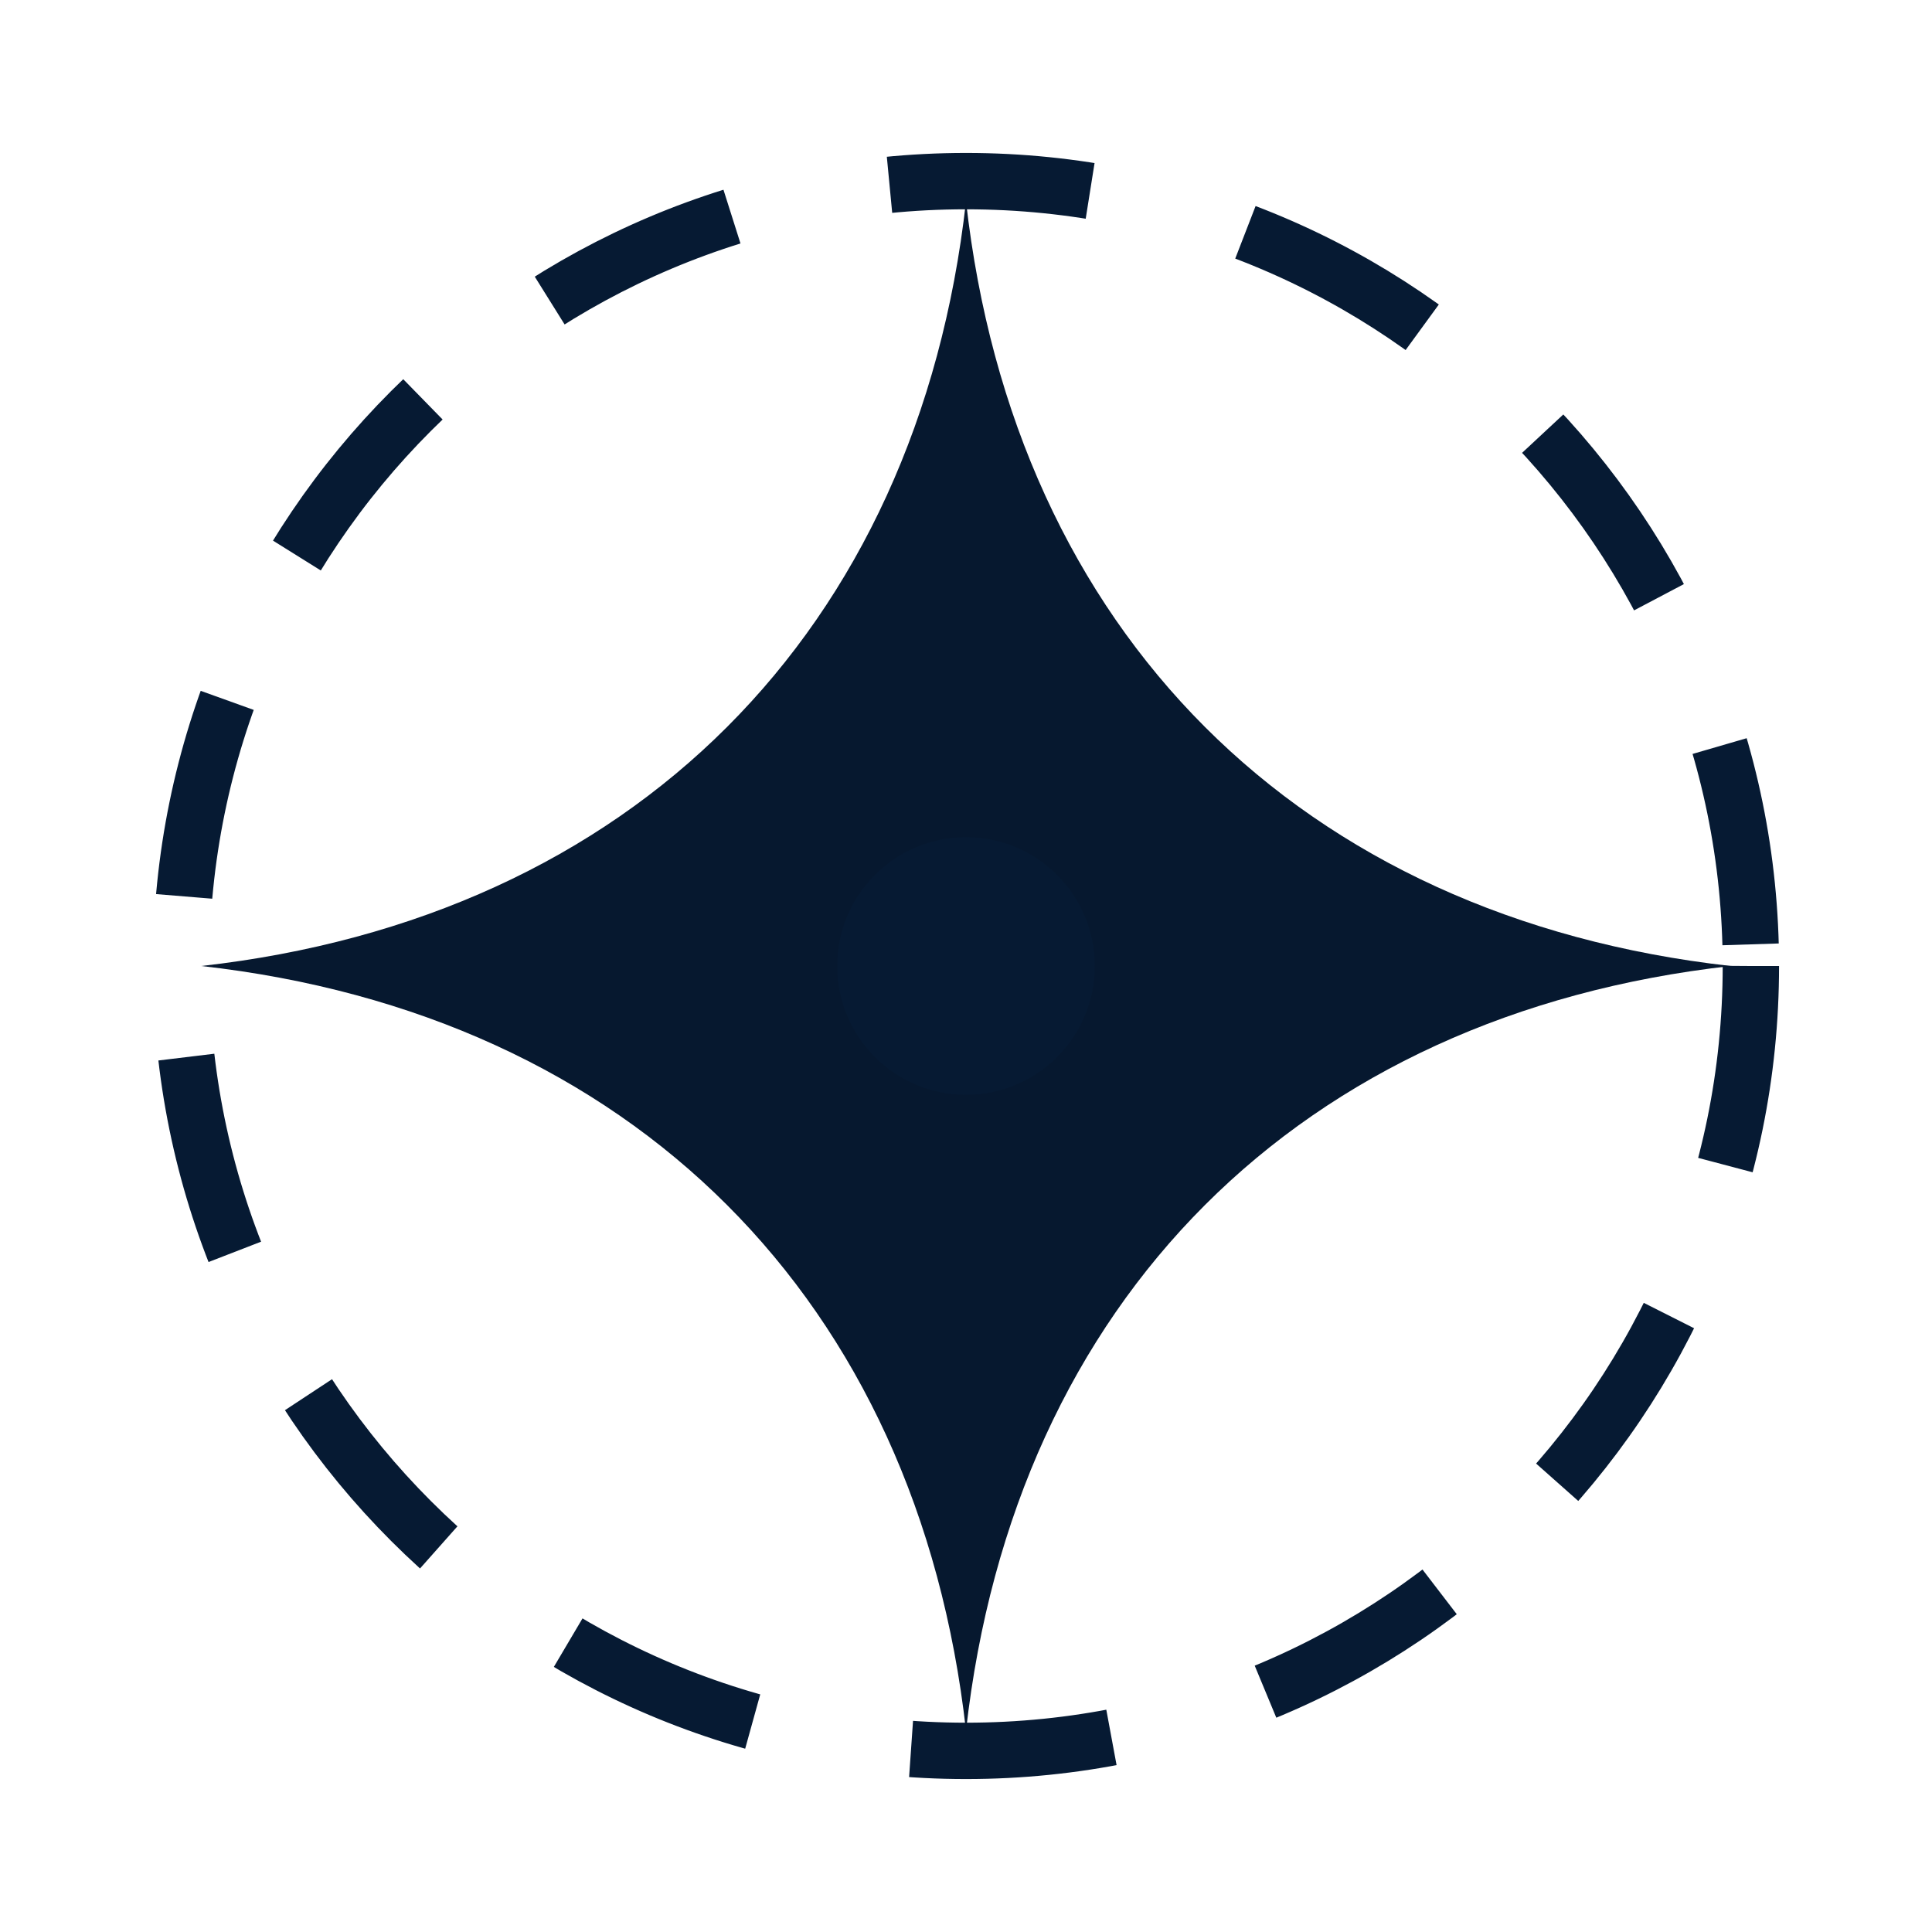
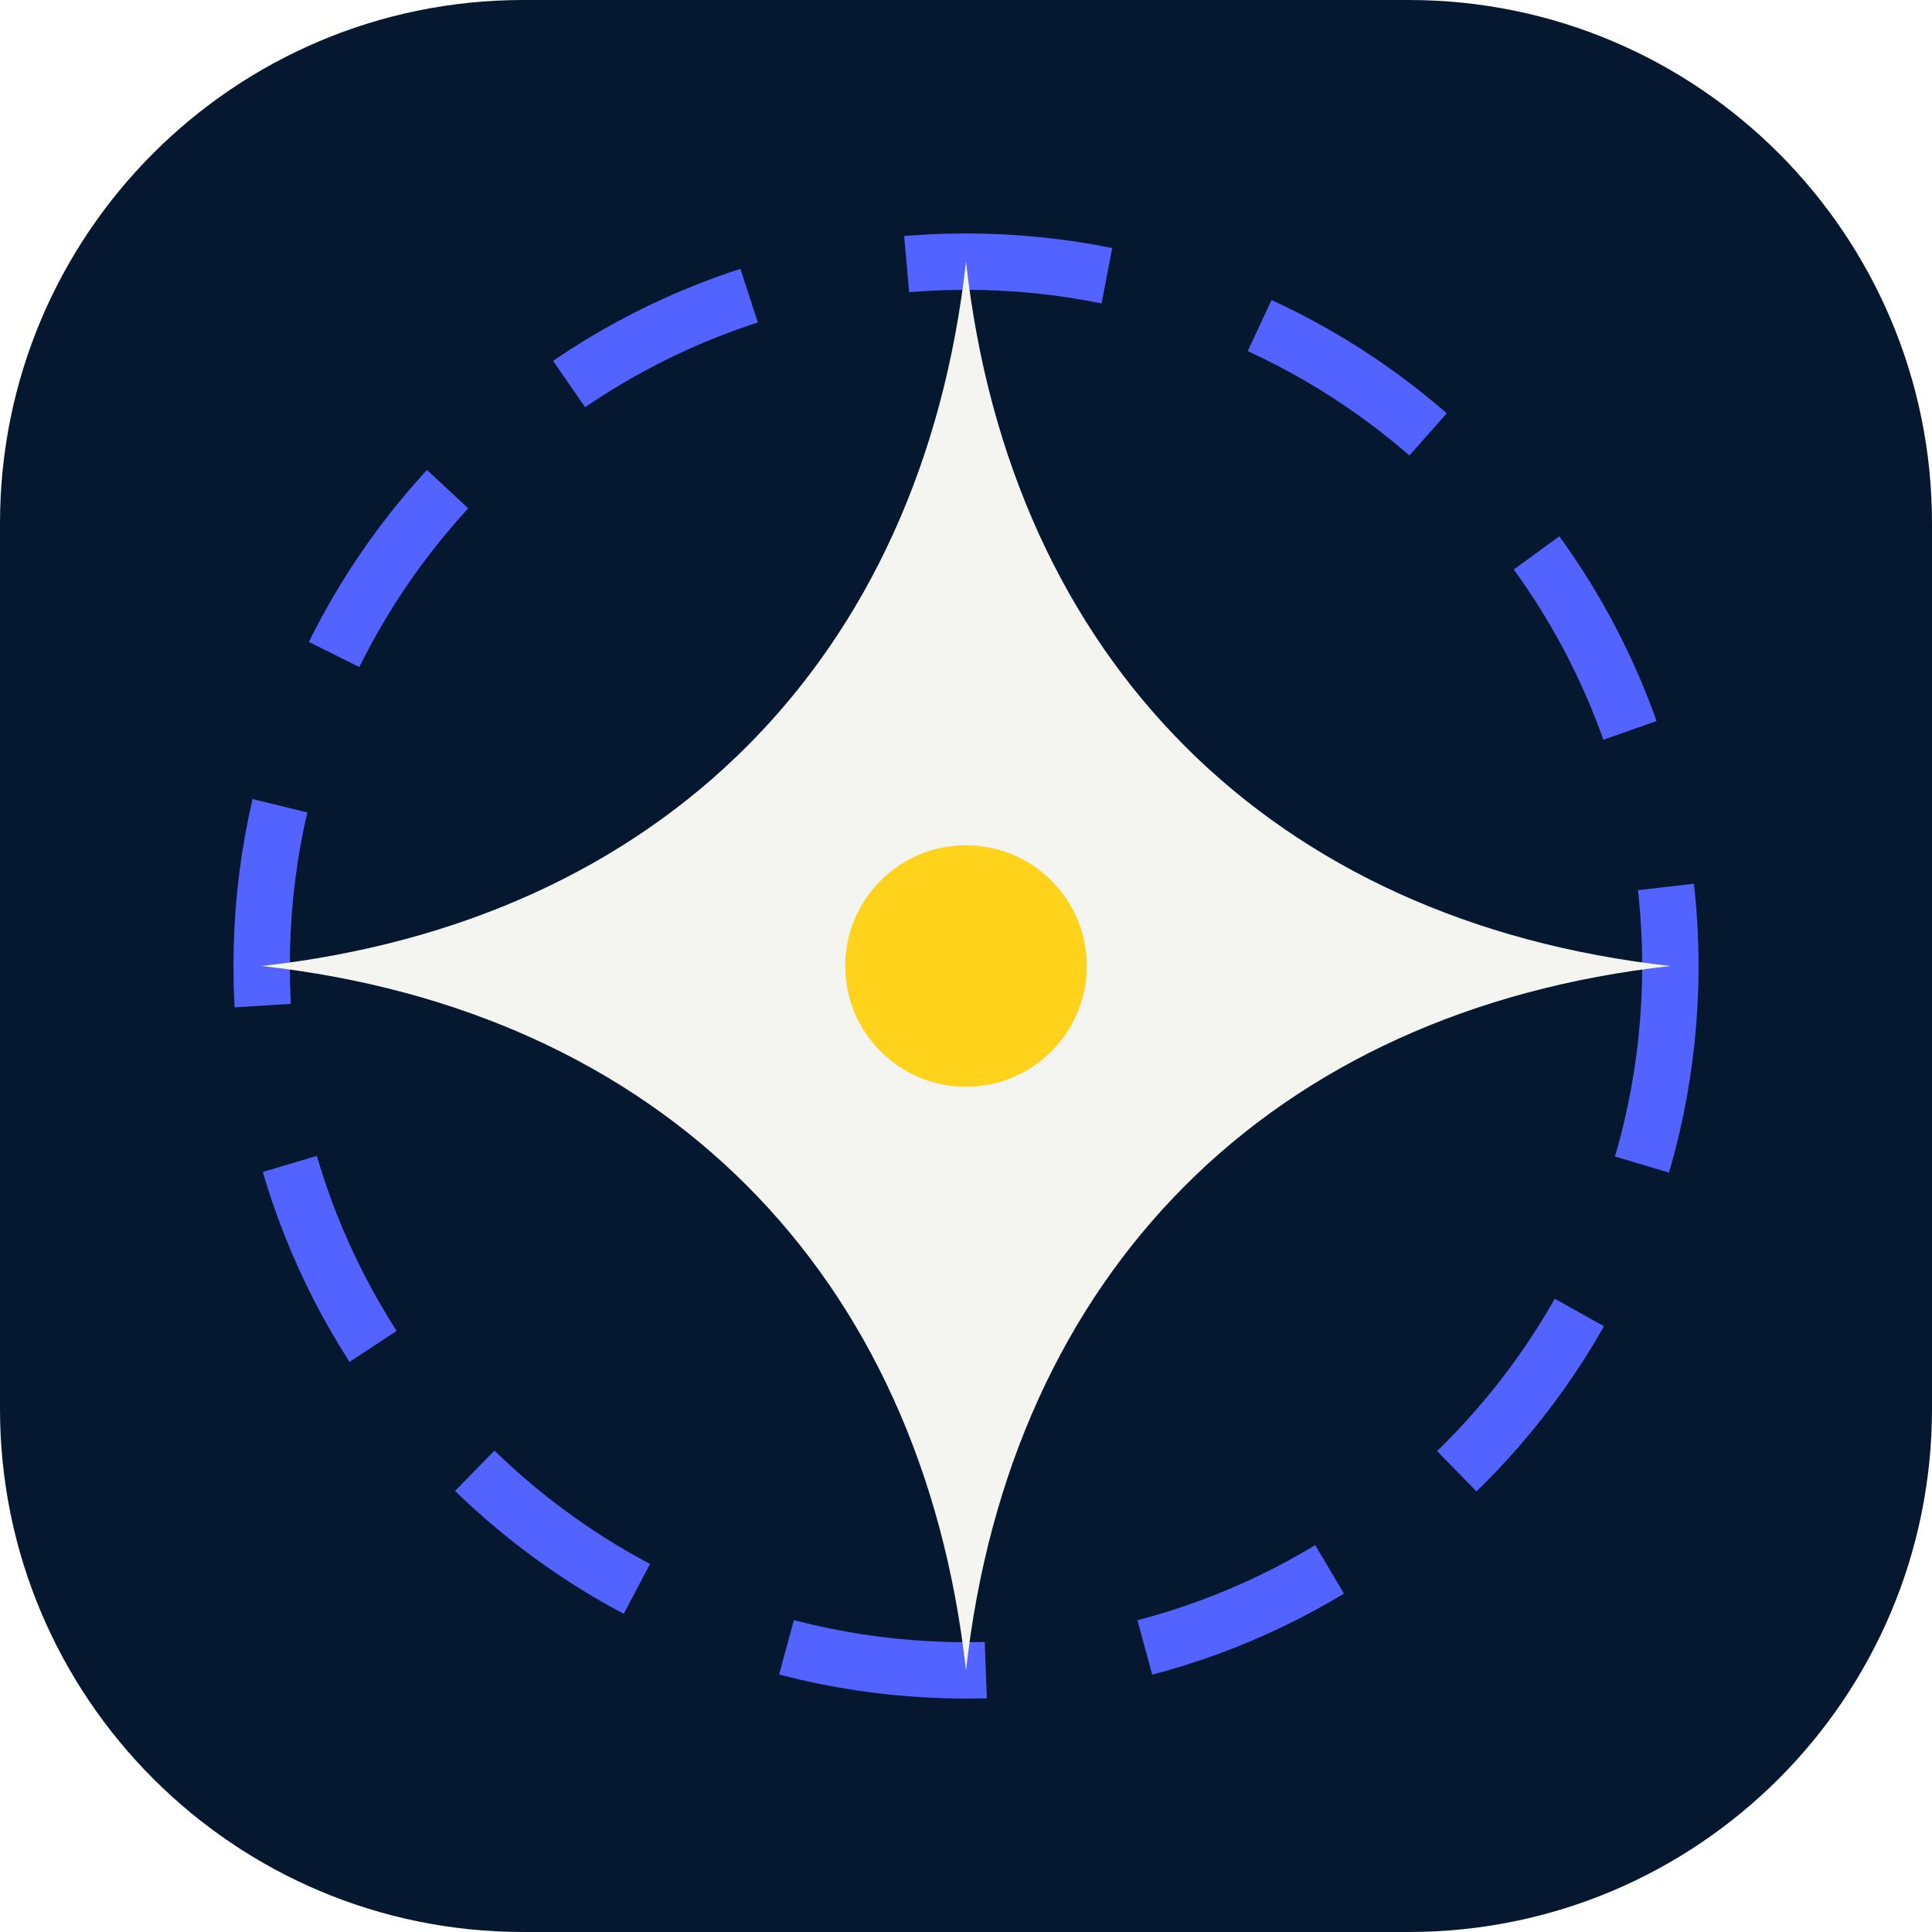
<svg xmlns="http://www.w3.org/2000/svg" viewBox="0 0 48 48" role="img" aria-labelledby="title description">
-   <circle cx="24" cy="24" r="19.5" fill="none" stroke="#061a33" stroke-width="1.4" stroke-dasharray="5 4" />
-   <path d="M24 5c1.2 10.7 8.3 17.8 19 19-10.7 1.2-17.8 8.3-19 19-1.2-10.7-8.3-17.8-19-19 10.7-1.2 17.8-8.3 19-19Z" fill="#06182f" />
-   <circle cx="24" cy="24" r="3.2" fill="#061a33" />
+   <rect width="48" height="48" rx="13" fill="#06182f" />
+   <circle cx="24" cy="24" r="17.5" fill="none" stroke="#5263ff" stroke-width="1.4" stroke-dasharray="5 4" />
+   <path d="M24 6.5c1.1 9.9 7.6 16.4 17.5 17.5-9.9 1.1-16.4 7.6-17.5 17.5-1.1-9.9-7.6-16.4-17.5-17.5 9.9-1.1 16.4-7.6 17.5-17.5Z" fill="#f4f4f1" />
+   <circle cx="24" cy="24" r="3" fill="#ffd21c" />
</svg>
